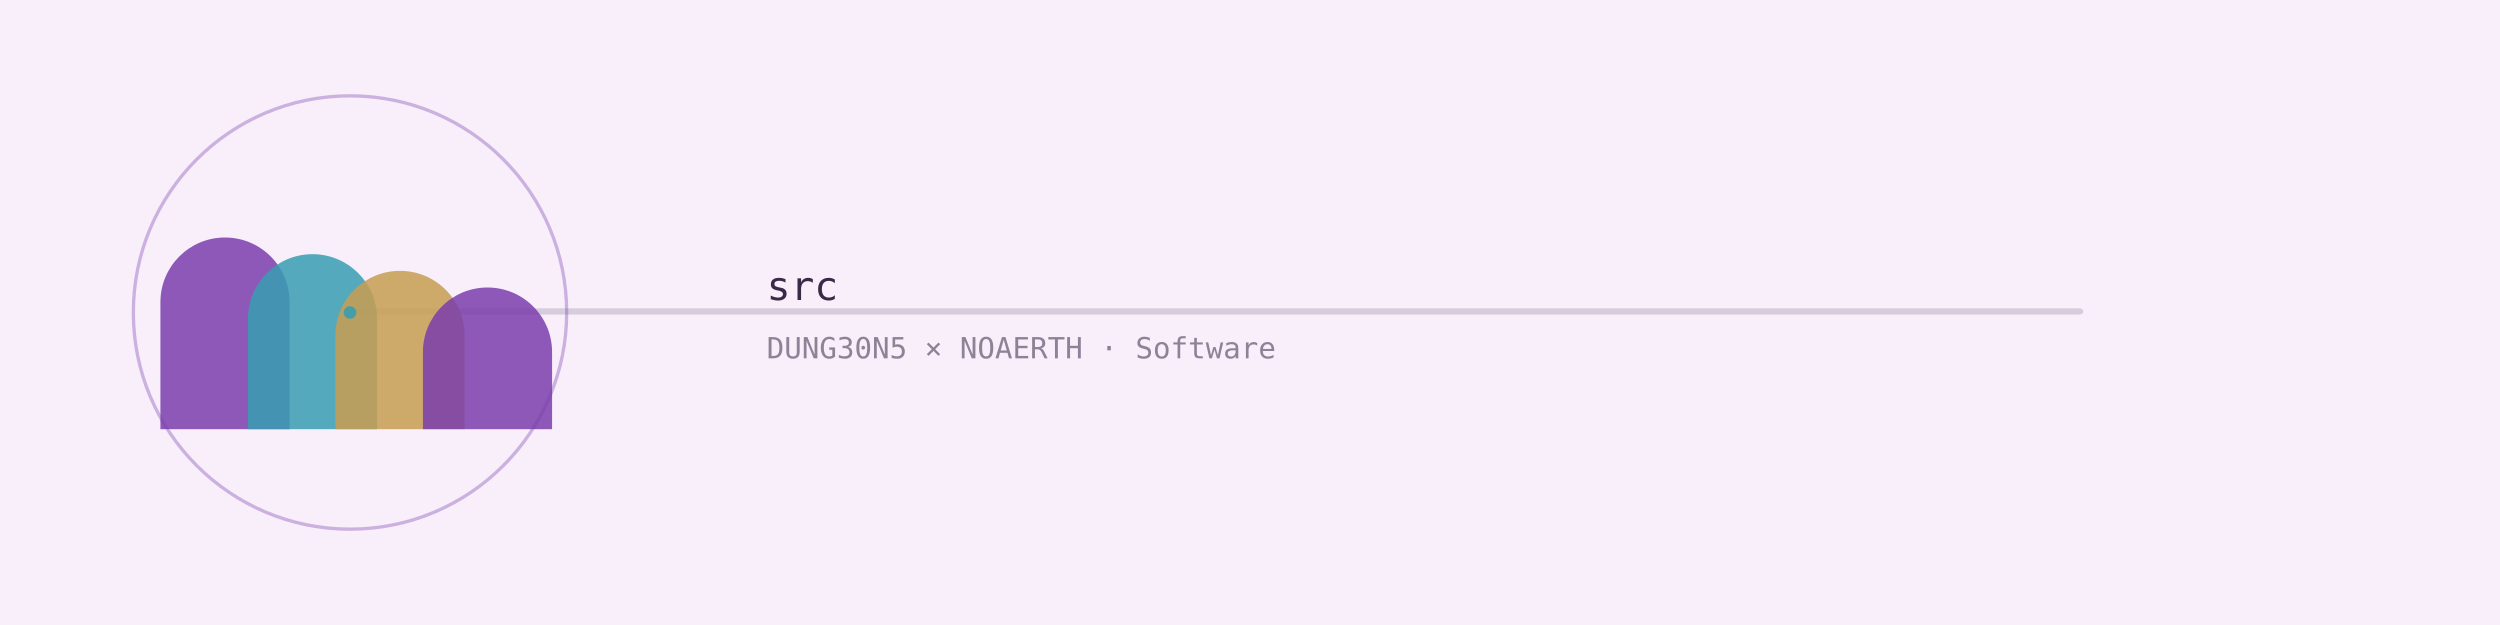
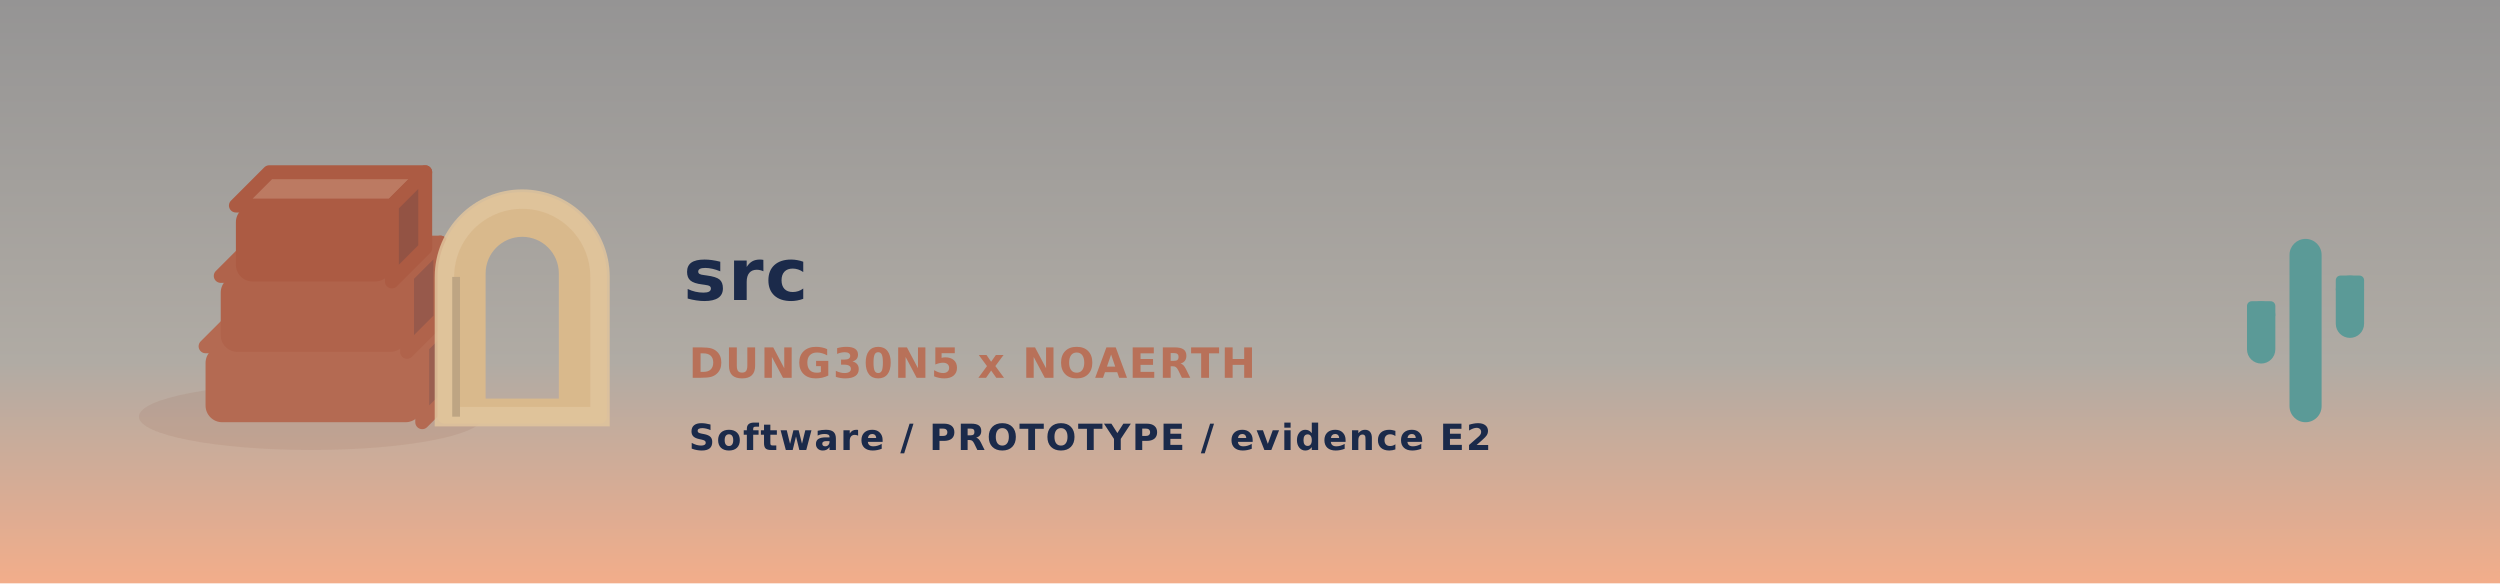
- <svg xmlns="http://www.w3.org/2000/svg" viewBox="0 0 1200 300" width="1200" height="300" role="img" aria-label="src identity object">
-   <rect width="1200" height="300" fill="#f8effb" />
-   <defs>
-     <linearGradient id="gft" x1="0" y1="0" x2="1" y2="1">
-       <stop offset="0%" stop-color="#7a3dac" />
-       <stop offset="100%" stop-color="#389eb2" />
-     </linearGradient>
-   </defs>
-   <rect x="168.00" y="148.00" width="832.00" height="3.00" rx="2.00" fill="rgba(37,22,52,0.160)" opacity="1.00" />
-   <path d="M77.00,206.00 L77.00,145.00 A31.00,31.00 0 0 1 139.00,145.00 L139.00,206.00 Z" fill="rgba(122,61,172,0.850)" opacity="1.00" />
-   <path d="M119.00,206.00 L119.00,153.00 A31.00,31.00 0 0 1 181.00,153.00 L181.00,206.00 Z" fill="rgba(56,158,178,0.850)" opacity="1.00" />
-   <path d="M161.00,206.00 L161.00,161.00 A31.00,31.00 0 0 1 223.00,161.00 L223.00,206.00 Z" fill="rgba(199,158,82,0.850)" opacity="1.00" />
-   <path d="M203.00,206.00 L203.00,169.00 A31.00,31.00 0 0 1 265.00,169.00 L265.00,206.00 Z" fill="rgba(122,61,172,0.850)" opacity="1.00" />
+ <svg xmlns="http://www.w3.org/2000/svg" width="900" height="210" viewBox="0 0 900 210" role="img" aria-label="src - identity object">
+   <linearGradient id="skyf" x1="0" y1="0" x2="0" y2="1">
+     <stop offset="0" stop-color="#959494" />
+     <stop offset="0.62" stop-color="#b0aba4" />
+     <stop offset="1" stop-color="#f3ad8a" />
+   </linearGradient>
+   <rect width="900" height="210" fill="url(#skyf)" />
+   <rect x="0" y="352" width="900" height="-142" fill="#e9cda3" />
+   <rect x="0" y="352" width="900" height="3" fill="#ebd1a9" />
+   <ellipse cx="112" cy="150" rx="62" ry="12" fill="rgba(138,90,68,0.11)" />
  <g>
-     <circle cx="168.00" cy="150.00" r="104.00" fill="none" stroke="rgba(122,61,172,0.350)" stroke-width="1.60" opacity="1.00" />
-     <animate attributeName="opacity" values="0.25;1.0;0.25" dur="12.6s" begin="0s" repeatCount="indefinite" />
+     <path d="M74,124.67 L152,124.67 L164,112.67 L86,112.67 Z" fill="#c3866d" stroke="#b46a52" stroke-width="5" stroke-linejoin="round" />
+     <path d="M152,124.67 L164,112.67 L164,140 L152,152 Z" fill="#9a5f51" stroke="#b46a52" stroke-width="5" stroke-linejoin="round" />
+     <rect x="74" y="124.67" width="78" height="27.33" rx="6" fill="#b46a52" />
+     <path d="M79.46,99.33 L146.54,99.33 L158.54,87.33 L91.46,87.33 Z" fill="#bf8068" stroke="#b0634b" stroke-width="5" stroke-linejoin="round" />
+     <path d="M146.54,99.33 L158.54,87.33 L158.54,114.67 L146.54,126.67 Z" fill="#97594b" stroke="#b0634b" stroke-width="5" stroke-linejoin="round" />
+     <rect x="79.46" y="99.33" width="67.08" height="27.33" rx="6" fill="#b0634b" />
+     <path d="M84.92,74 L141.08,74 L153.08,62 L96.92,62 Z" fill="#bc7a62" stroke="#ac5b43" stroke-width="5" stroke-linejoin="round" />
+     <path d="M141.08,74 L153.08,62 L153.08,89.33 L141.08,101.33 Z" fill="#935344" stroke="#ac5b43" stroke-width="5" stroke-linejoin="round" />
+     <rect x="84.92" y="74" width="56.16" height="27.33" rx="6" fill="#ac5b43" />
+     <animate attributeName="opacity" values="0.72;1;0.72" dur="6s" begin="0s" repeatCount="indefinite" />
  </g>
-   <circle cx="168" cy="150" r="3" fill="rgba(56,158,178,0.900)">
-     <animate attributeName="opacity" values="0.35;0.95;0.35" dur="12.6s" begin="0s" repeatCount="indefinite" />
-   </circle>
-   <text x="368" y="144" font-family="ui-monospace,Menlo,monospace" font-size="19" fill="rgba(37,22,52,0.900)">src</text>
-   <text x="368" y="172" font-family="ui-monospace,Menlo,monospace" font-size="14" fill="rgba(37,22,52,0.500)">DUNG30N5 × NOAERTH · Software</text>
+   <path d="M160,150 L160,99.68 A28,28 0 0 1 216,99.68 L216,150 Z M172.32,146 L172.32,98.43 A15.68,15.68 0 0 1 203.68,98.43 L203.68,146 Z" fill="#d9b98c" fill-rule="evenodd" stroke="#d9b98c" stroke-width="5" stroke-linejoin="round" />
+   <path d="M160,150 L160,99.68 A28,28 0 0 1 216,99.68 L216,150 Z" fill="none" stroke="#e0c49c" stroke-width="7" stroke-linecap="round" opacity="0.85" />
+   <rect x="162.8" y="99.68" width="2.8" height="50.32" fill="#bea583" />
+   <text x="246" y="108" font-family="Verdana,DejaVu Sans,sans-serif" font-size="26" font-weight="700" letter-spacing="0.6" fill="#1b2a4a" text-anchor="start">src</text>
+   <text x="248" y="136" font-family="Verdana,DejaVu Sans,sans-serif" font-size="15" font-weight="700" letter-spacing="0.6" fill="#b87159" text-anchor="start">DUNG30N5 x NOAERTH</text>
+   <text x="248" y="162" font-family="Verdana,DejaVu Sans,sans-serif" font-size="13" font-weight="700" letter-spacing="0.6" fill="#1b2a4a" text-anchor="start">Software  /  PROTOTYPE  /  evidence E2</text>
+   <rect x="824.22" y="86" width="11.56" height="66" rx="5.78" fill="#5b9a97" />
+   <rect x="808.92" y="108.44" width="10.2" height="22.44" rx="5.1" fill="#5b9a97" />
+   <rect x="808.92" y="108.44" width="10.2" height="6.6" rx="1.7" fill="#5b9a97" />
+   <rect x="840.88" y="99.2" width="10.2" height="22.44" rx="5.1" fill="#5b9a97" />
+   <rect x="840.88" y="99.2" width="10.2" height="6.6" rx="1.7" fill="#5b9a97" />
</svg>
